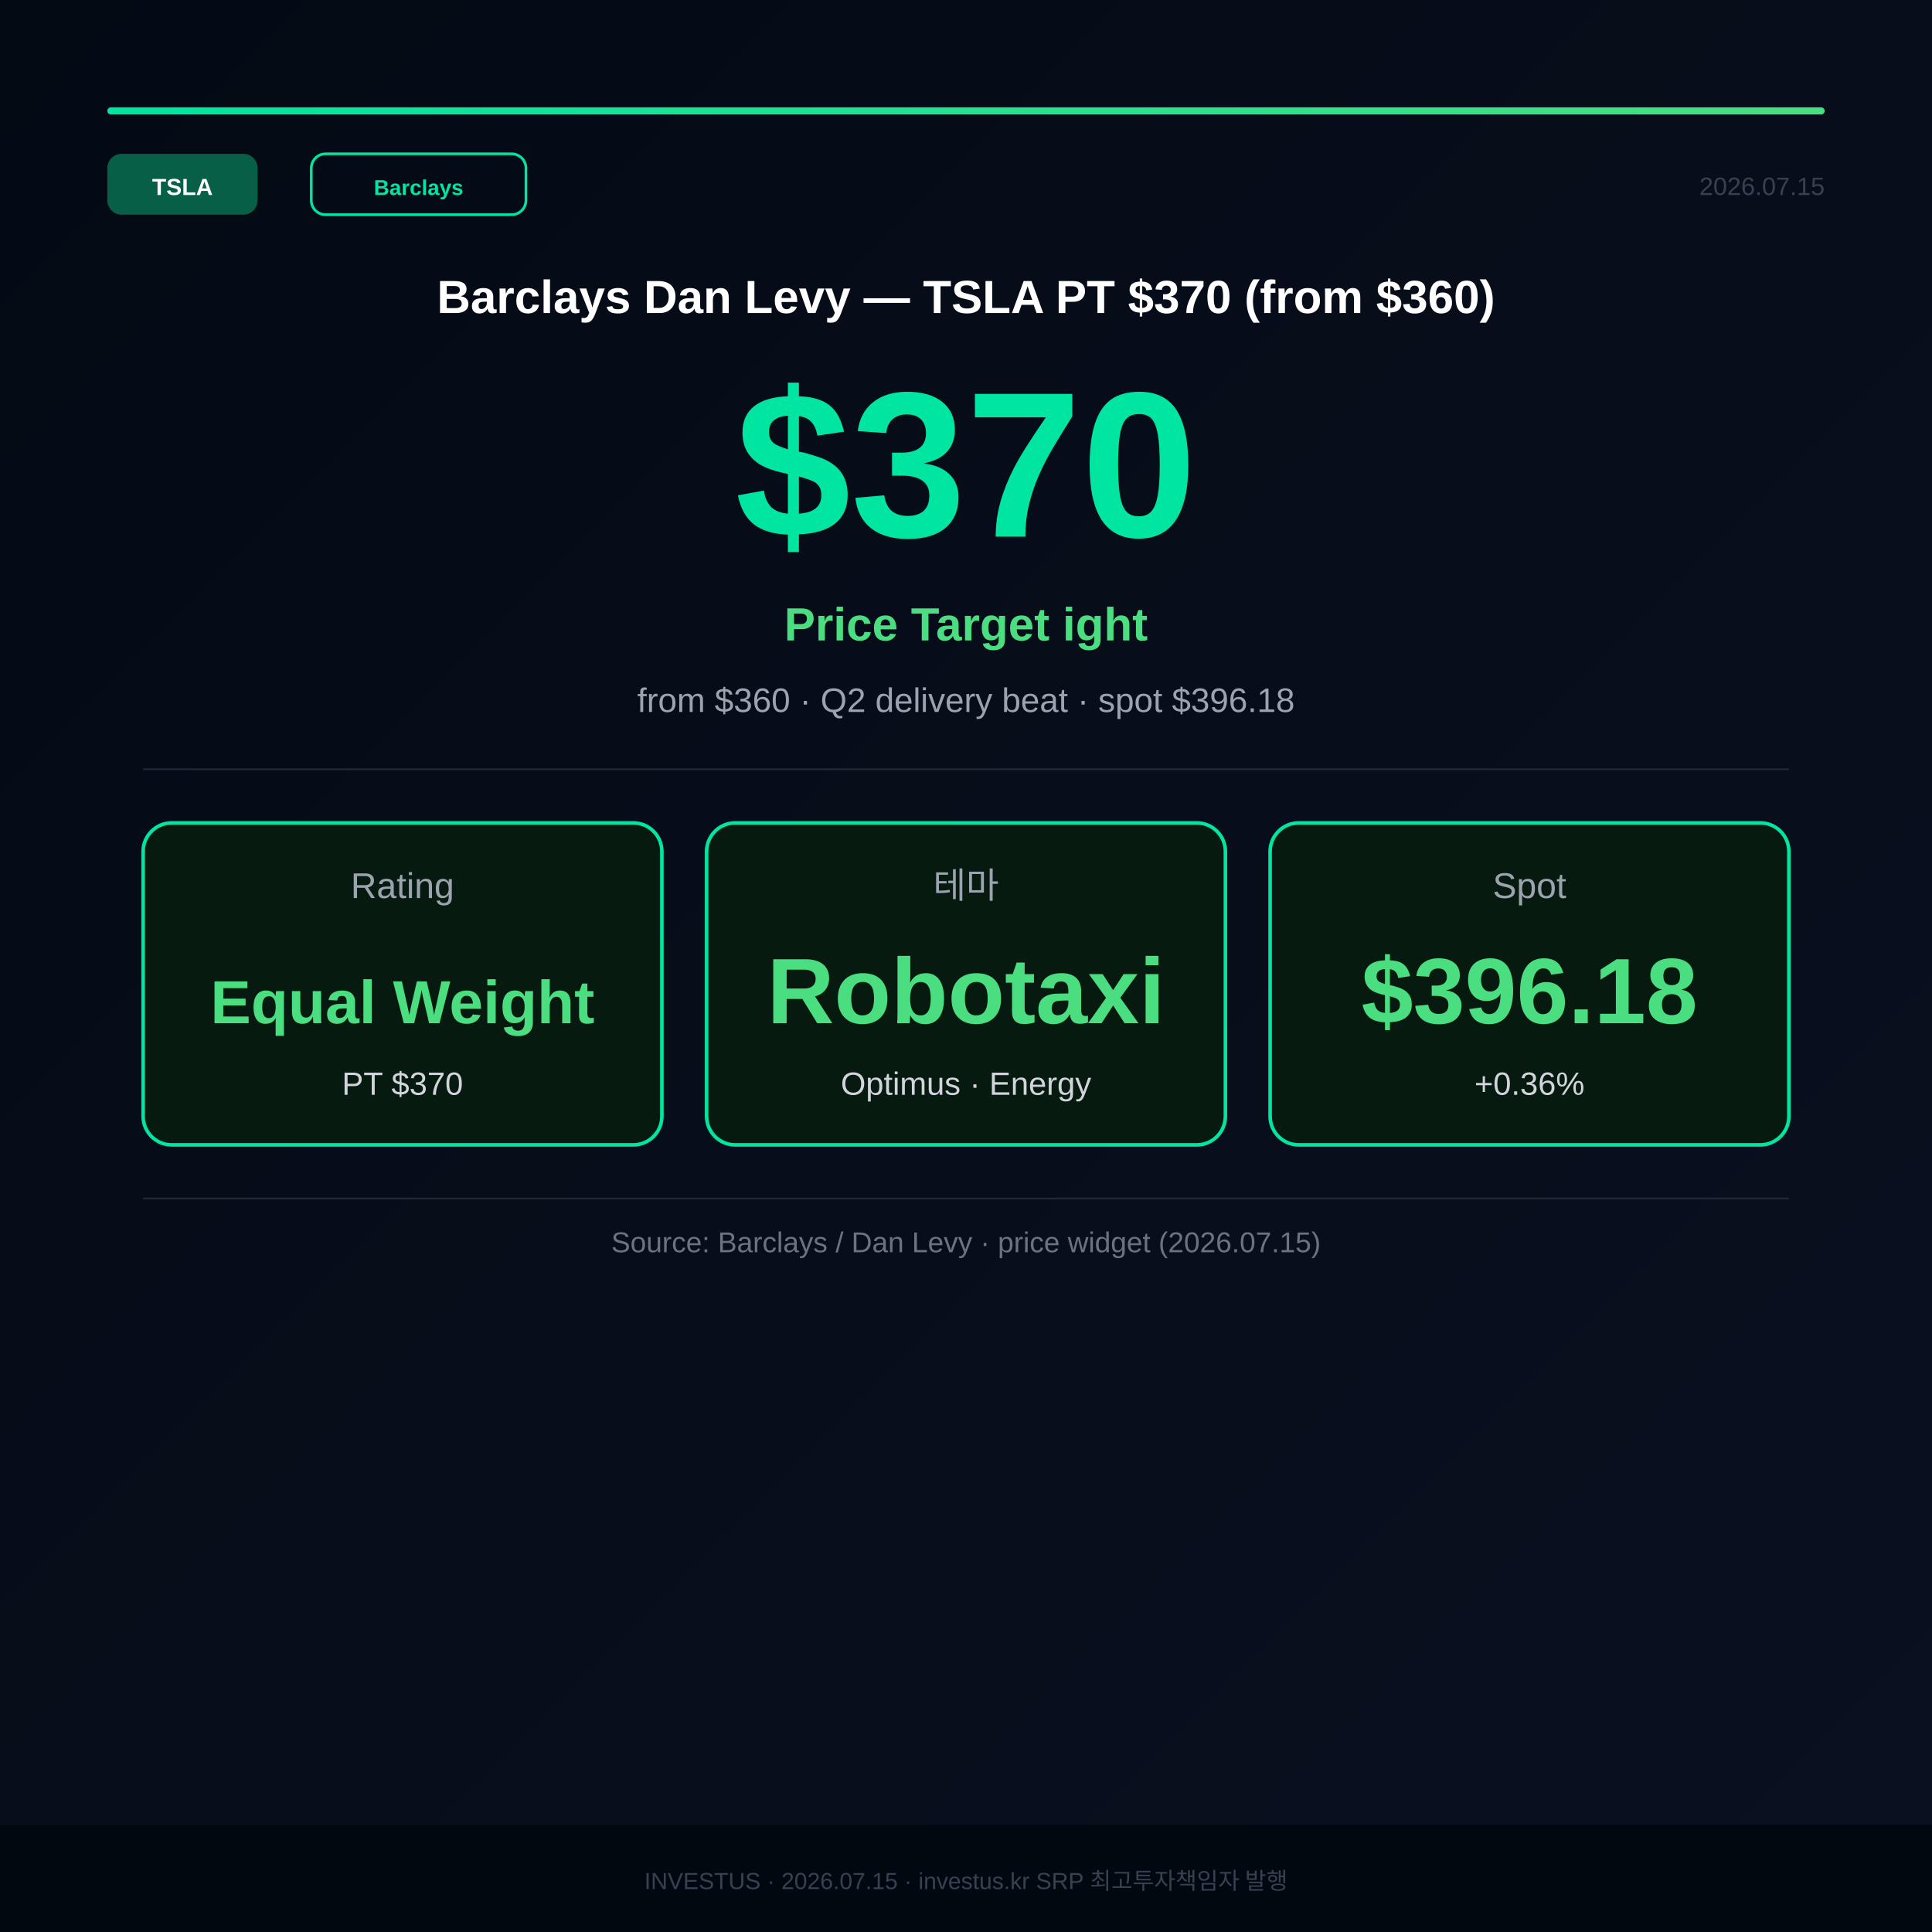
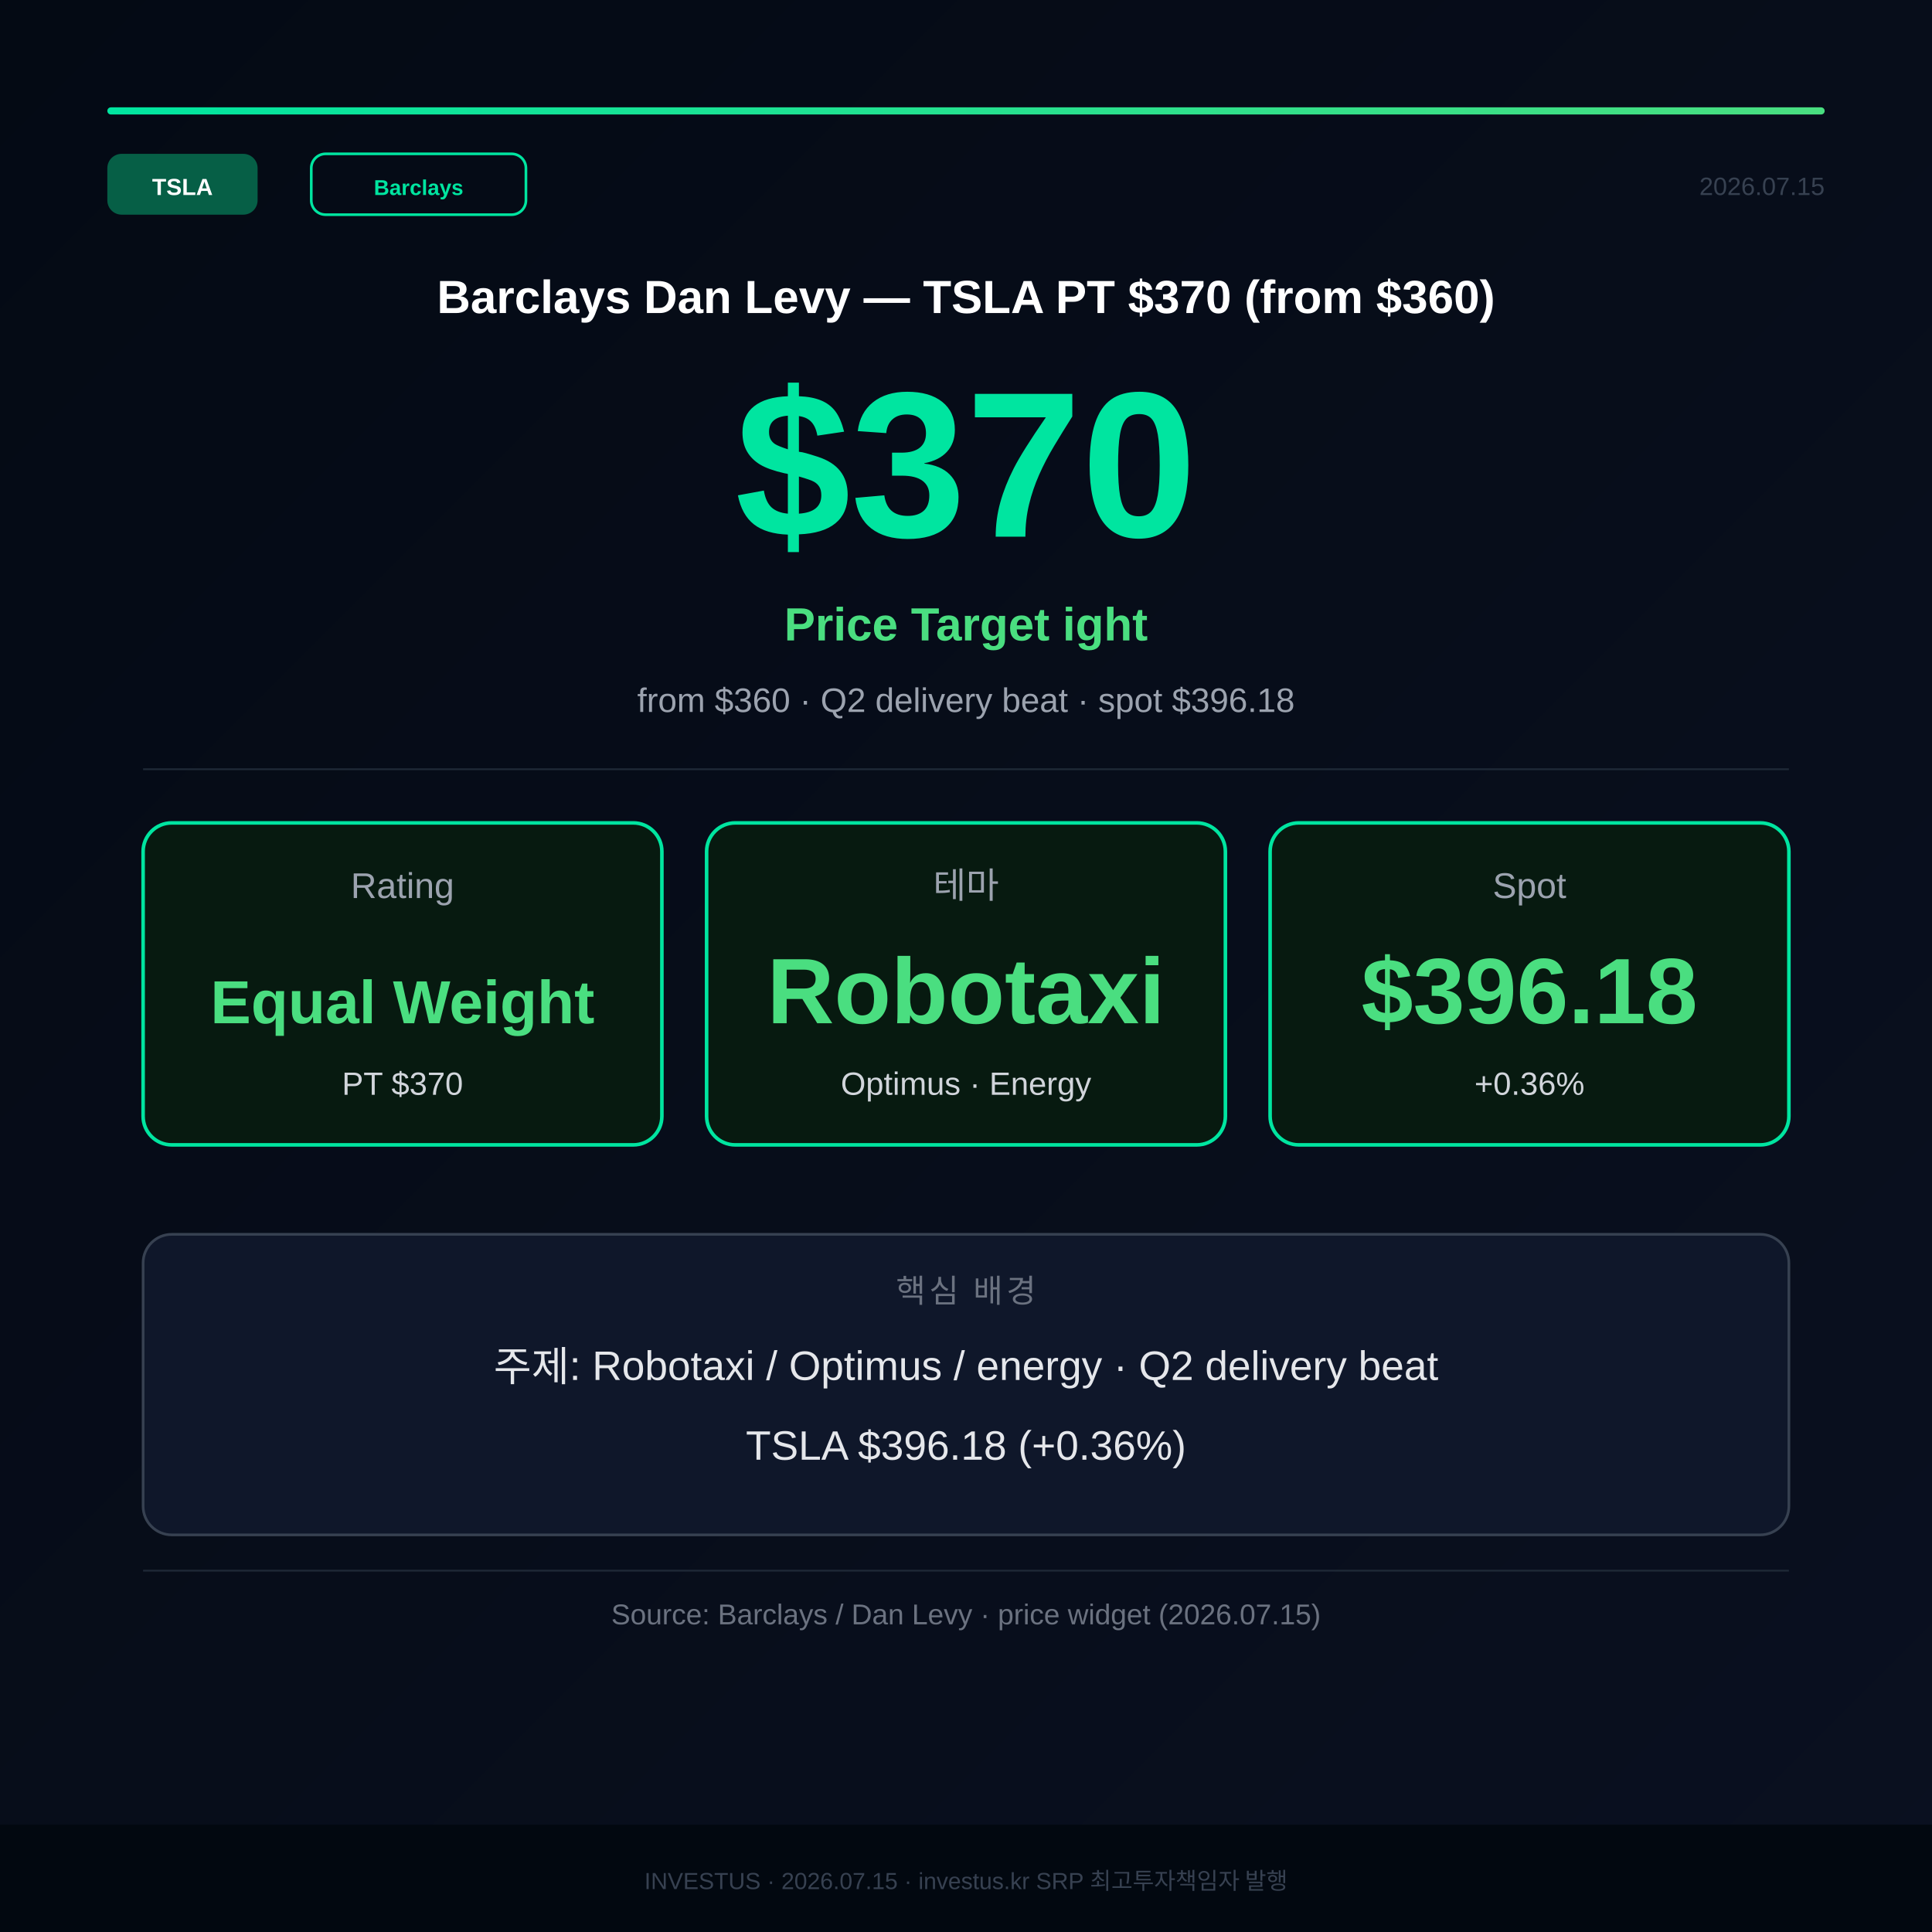
<svg xmlns="http://www.w3.org/2000/svg" viewBox="0 0 1080 1080" width="1080" height="1080">
  <defs>
    <linearGradient id="bg" x1="0%" y1="0%" x2="100%" y2="100%">
      <stop offset="0%" style="stop-color:#040a14" />
      <stop offset="100%" style="stop-color:#0a1020" />
    </linearGradient>
    <linearGradient id="grad" x1="0%" y1="0%" x2="100%" y2="0%">
      <stop offset="0%" style="stop-color:#00e5a0" />
      <stop offset="100%" style="stop-color:#4ade80" />
    </linearGradient>
  </defs>
  <rect width="1080" height="1080" fill="url(#bg)" />
  <rect x="60" y="60" width="960" height="4" fill="url(#grad)" rx="2" />
  <rect x="60" y="86" width="84" height="34" rx="8" fill="#065f46" />
  <text x="102.0" y="109" font-family="Arial Black, Arial" font-weight="900" font-size="13" fill="#ffffff" text-anchor="middle">TSLA</text>
  <rect x="174" y="86" width="120" height="34" rx="8" fill="none" stroke="#00e5a0" stroke-width="1.5" />
  <text x="234.0" y="109" font-family="Arial, sans-serif" font-weight="700" font-size="12" fill="#00e5a0" text-anchor="middle">Barclays</text>
  <text x="1020" y="109" font-family="Arial, sans-serif" font-size="14" fill="#374151" text-anchor="end">2026.07.15</text>
  <text x="540" y="175" font-family="Arial Black, Arial" font-weight="900" font-size="26" fill="#ffffff" text-anchor="middle">Barclays Dan Levy — TSLA PT $370 (from $360)</text>
  <text x="540" y="300" font-family="Arial Black, Arial" font-weight="900" font-size="116" fill="#00e5a0" text-anchor="middle">$370</text>
  <text x="540" y="358" font-family="Arial Black, Arial" font-weight="900" font-size="26" fill="#4ade80" text-anchor="middle">Price Target ight</text>
  <text x="540" y="398" font-family="Arial, sans-serif" font-size="19" fill="#9ca3af" text-anchor="middle">from $360 · Q2 delivery beat · spot $396.18</text>
  <line x1="80" y1="430" x2="1000" y2="430" stroke="#1f2937" stroke-width="1" />
  <rect x="80" y="460" width="290" height="180" rx="16" fill="#071a10" stroke="#00e5a0" stroke-width="2" />
  <text x="225.0" y="502" font-family="Arial, sans-serif" font-size="20" fill="#9ca3af" text-anchor="middle">Rating</text>
  <text x="225.0" y="572" font-family="Arial Black, Arial" font-weight="900" font-size="34" fill="#4ade80" text-anchor="middle">Equal Weight</text>
  <text x="225.0" y="612" font-family="Arial, sans-serif" font-size="18" fill="#d1d5db" text-anchor="middle">PT $370</text>
  <rect x="395" y="460" width="290" height="180" rx="16" fill="#071a10" stroke="#00e5a0" stroke-width="2" />
  <text x="540.0" y="502" font-family="Arial, sans-serif" font-size="20" fill="#9ca3af" text-anchor="middle">테마</text>
  <text x="540.0" y="572" font-family="Arial Black, Arial" font-weight="900" font-size="52" fill="#4ade80" text-anchor="middle">Robotaxi</text>
  <text x="540.0" y="612" font-family="Arial, sans-serif" font-size="18" fill="#d1d5db" text-anchor="middle">Optimus · Energy</text>
  <rect x="710" y="460" width="290" height="180" rx="16" fill="#071a10" stroke="#00e5a0" stroke-width="2" />
  <text x="855.0" y="502" font-family="Arial, sans-serif" font-size="20" fill="#9ca3af" text-anchor="middle">Spot</text>
  <text x="855.0" y="572" font-family="Arial Black, Arial" font-weight="900" font-size="52" fill="#4ade80" text-anchor="middle">$396.18</text>
  <text x="855.0" y="612" font-family="Arial, sans-serif" font-size="18" fill="#d1d5db" text-anchor="middle">+0.36%</text>
-   <line x1="80" y1="670" x2="1000" y2="670" stroke="#1f2937" stroke-width="1" />
-   <text x="540" y="700" font-family="Arial, sans-serif" font-size="16" fill="#6b7280" text-anchor="middle">Source: Barclays / Dan Levy · price widget (2026.07.15)</text>
+   <rect x="80" y="690" width="920" height="168" rx="16" fill="#0f172a" stroke="#374151" stroke-width="1.5" />
+   <text x="540" y="728" font-family="Arial, sans-serif" font-size="18" fill="#6b7280" text-anchor="middle" letter-spacing="2">핵심 배경</text>
+   <text x="540" y="772" font-family="Arial, sans-serif" font-size="23" fill="#e5e7eb" text-anchor="middle">주제: Robotaxi / Optimus / energy · Q2 delivery beat</text>
+   <text x="540" y="816" font-family="Arial, sans-serif" font-size="23" fill="#e5e7eb" text-anchor="middle">TSLA $396.18 (+0.36%)</text>
+   <line x1="80" y1="878" x2="1000" y2="878" stroke="#1f2937" stroke-width="1" />
+   <text x="540" y="908" font-family="Arial, sans-serif" font-size="16" fill="#6b7280" text-anchor="middle">Source: Barclays / Dan Levy · price widget (2026.07.15)</text>
  <rect x="0" y="1020" width="1080" height="60" fill="#020810" />
  <text x="540" y="1056" font-family="Arial, sans-serif" font-size="13" fill="#374151" text-anchor="middle">INVESTUS · 2026.07.15 · investus.kr SRP 최고투자책임자 발행</text>
</svg>
